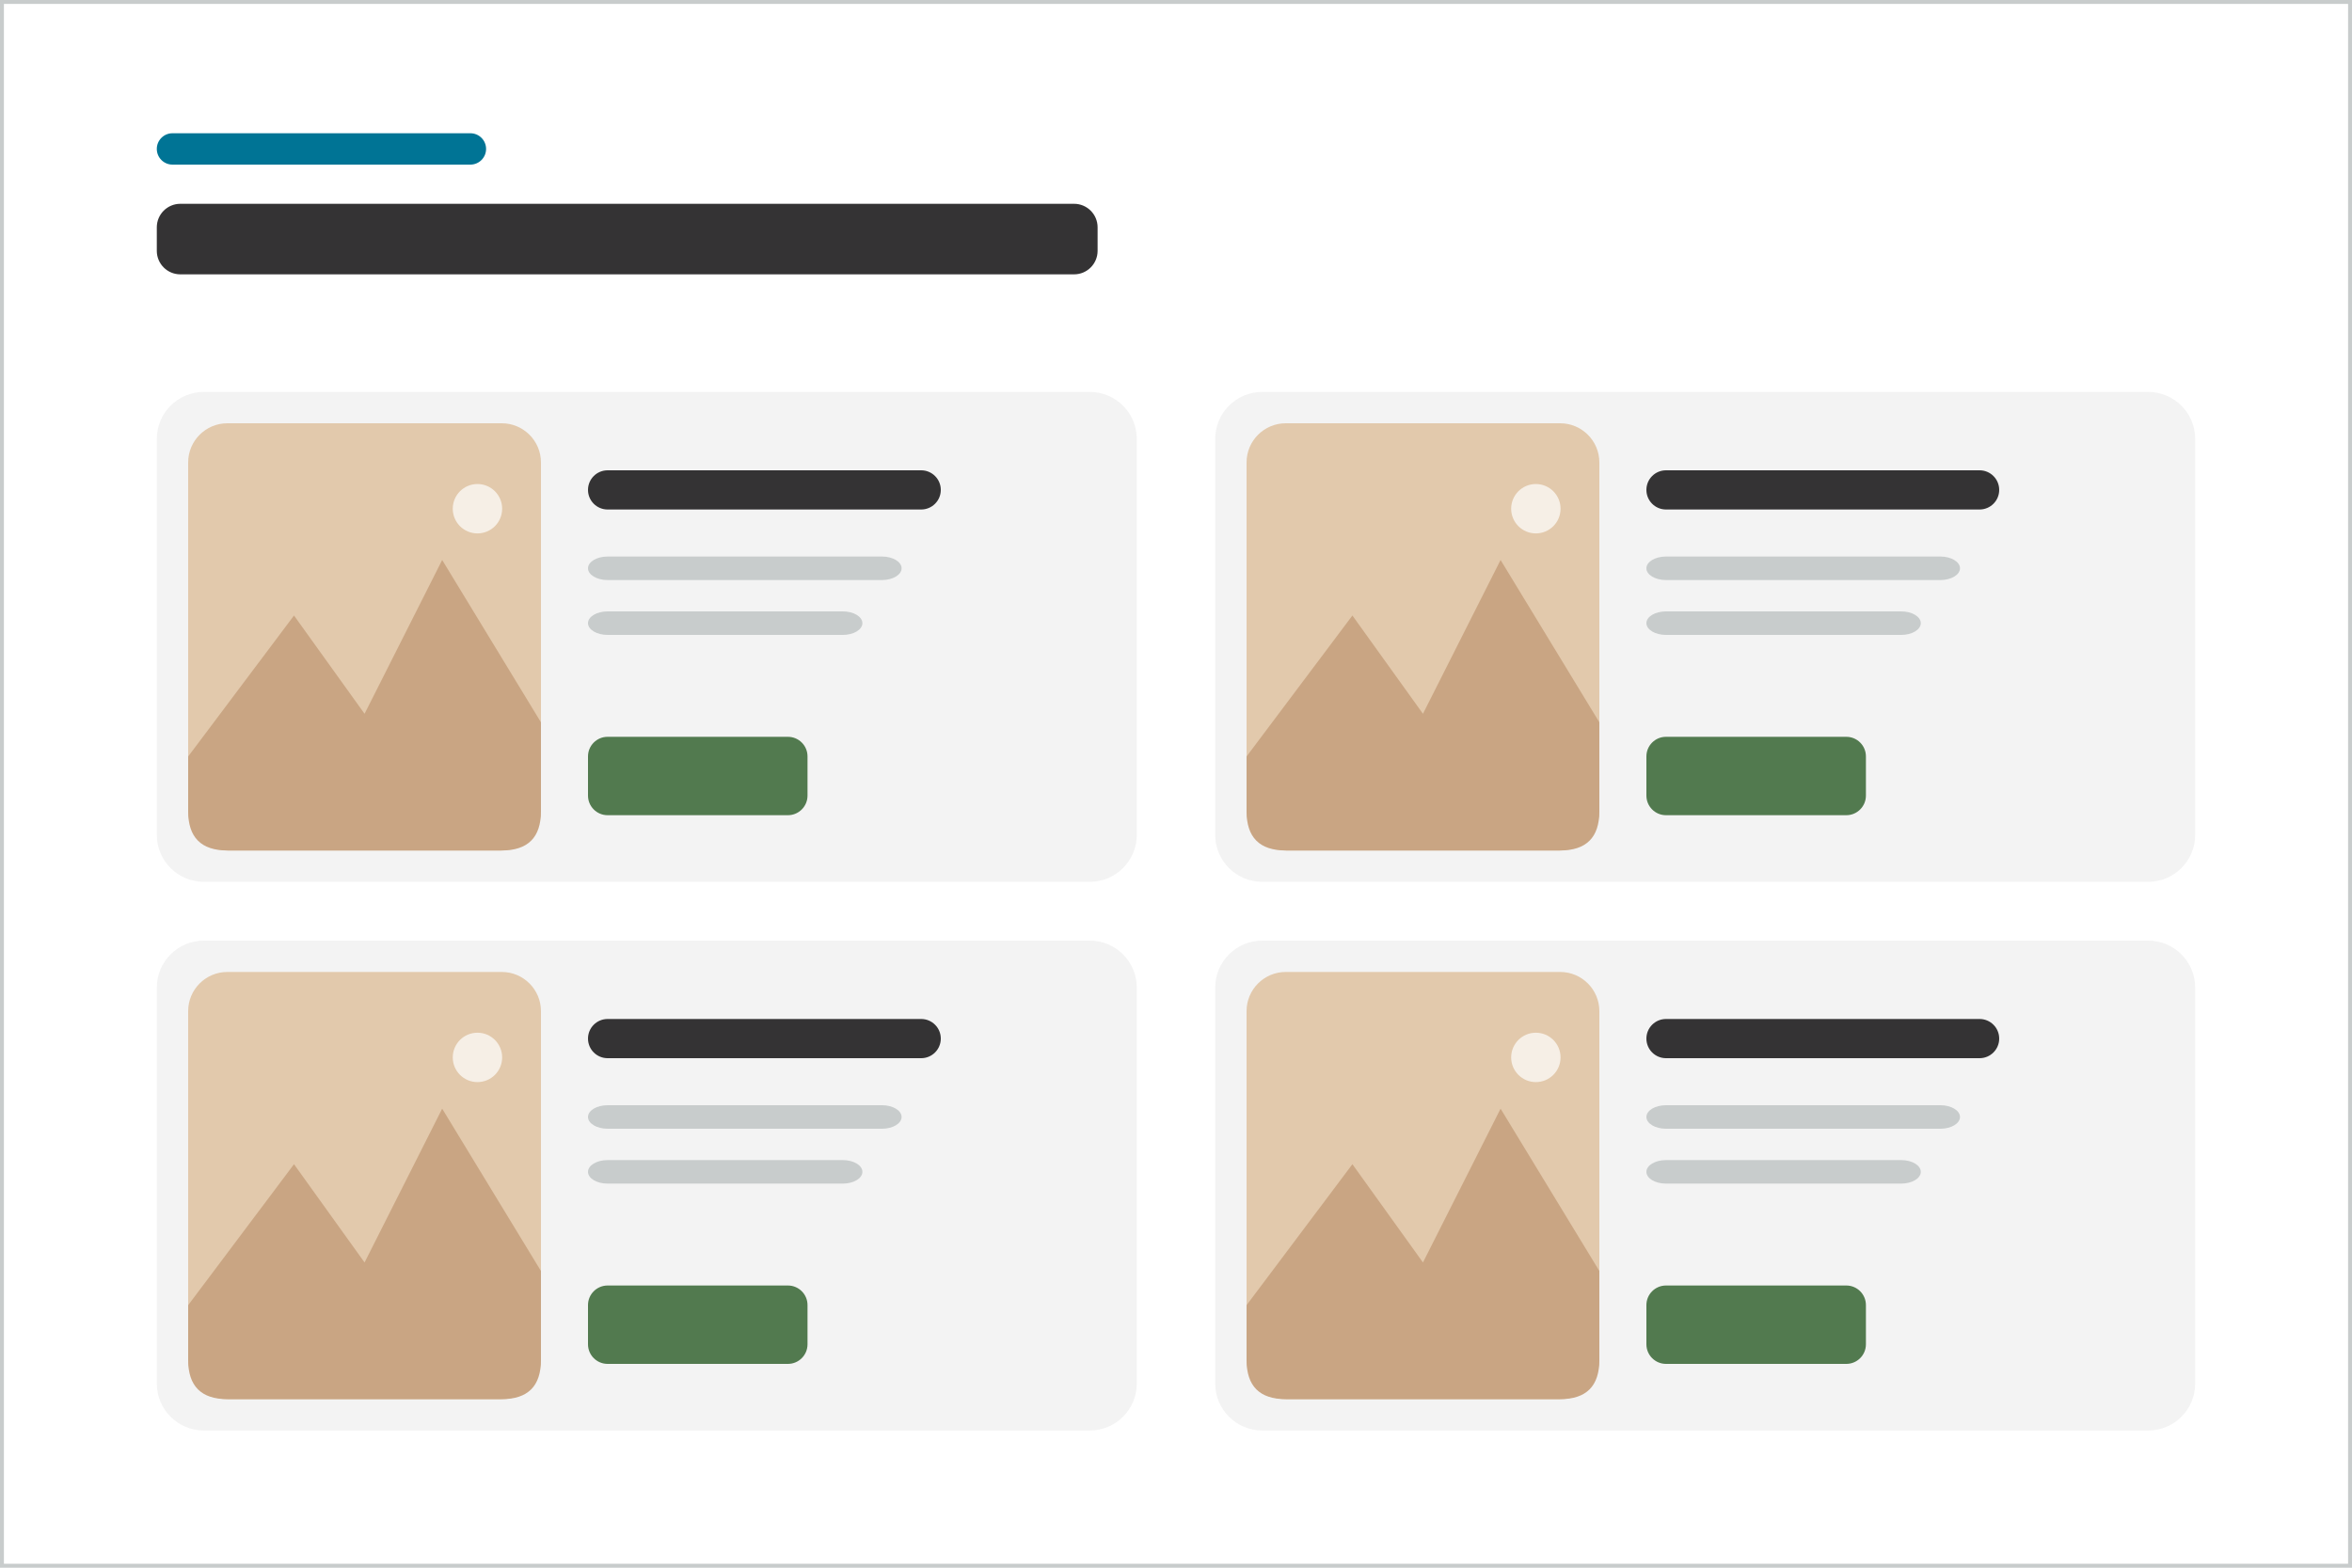
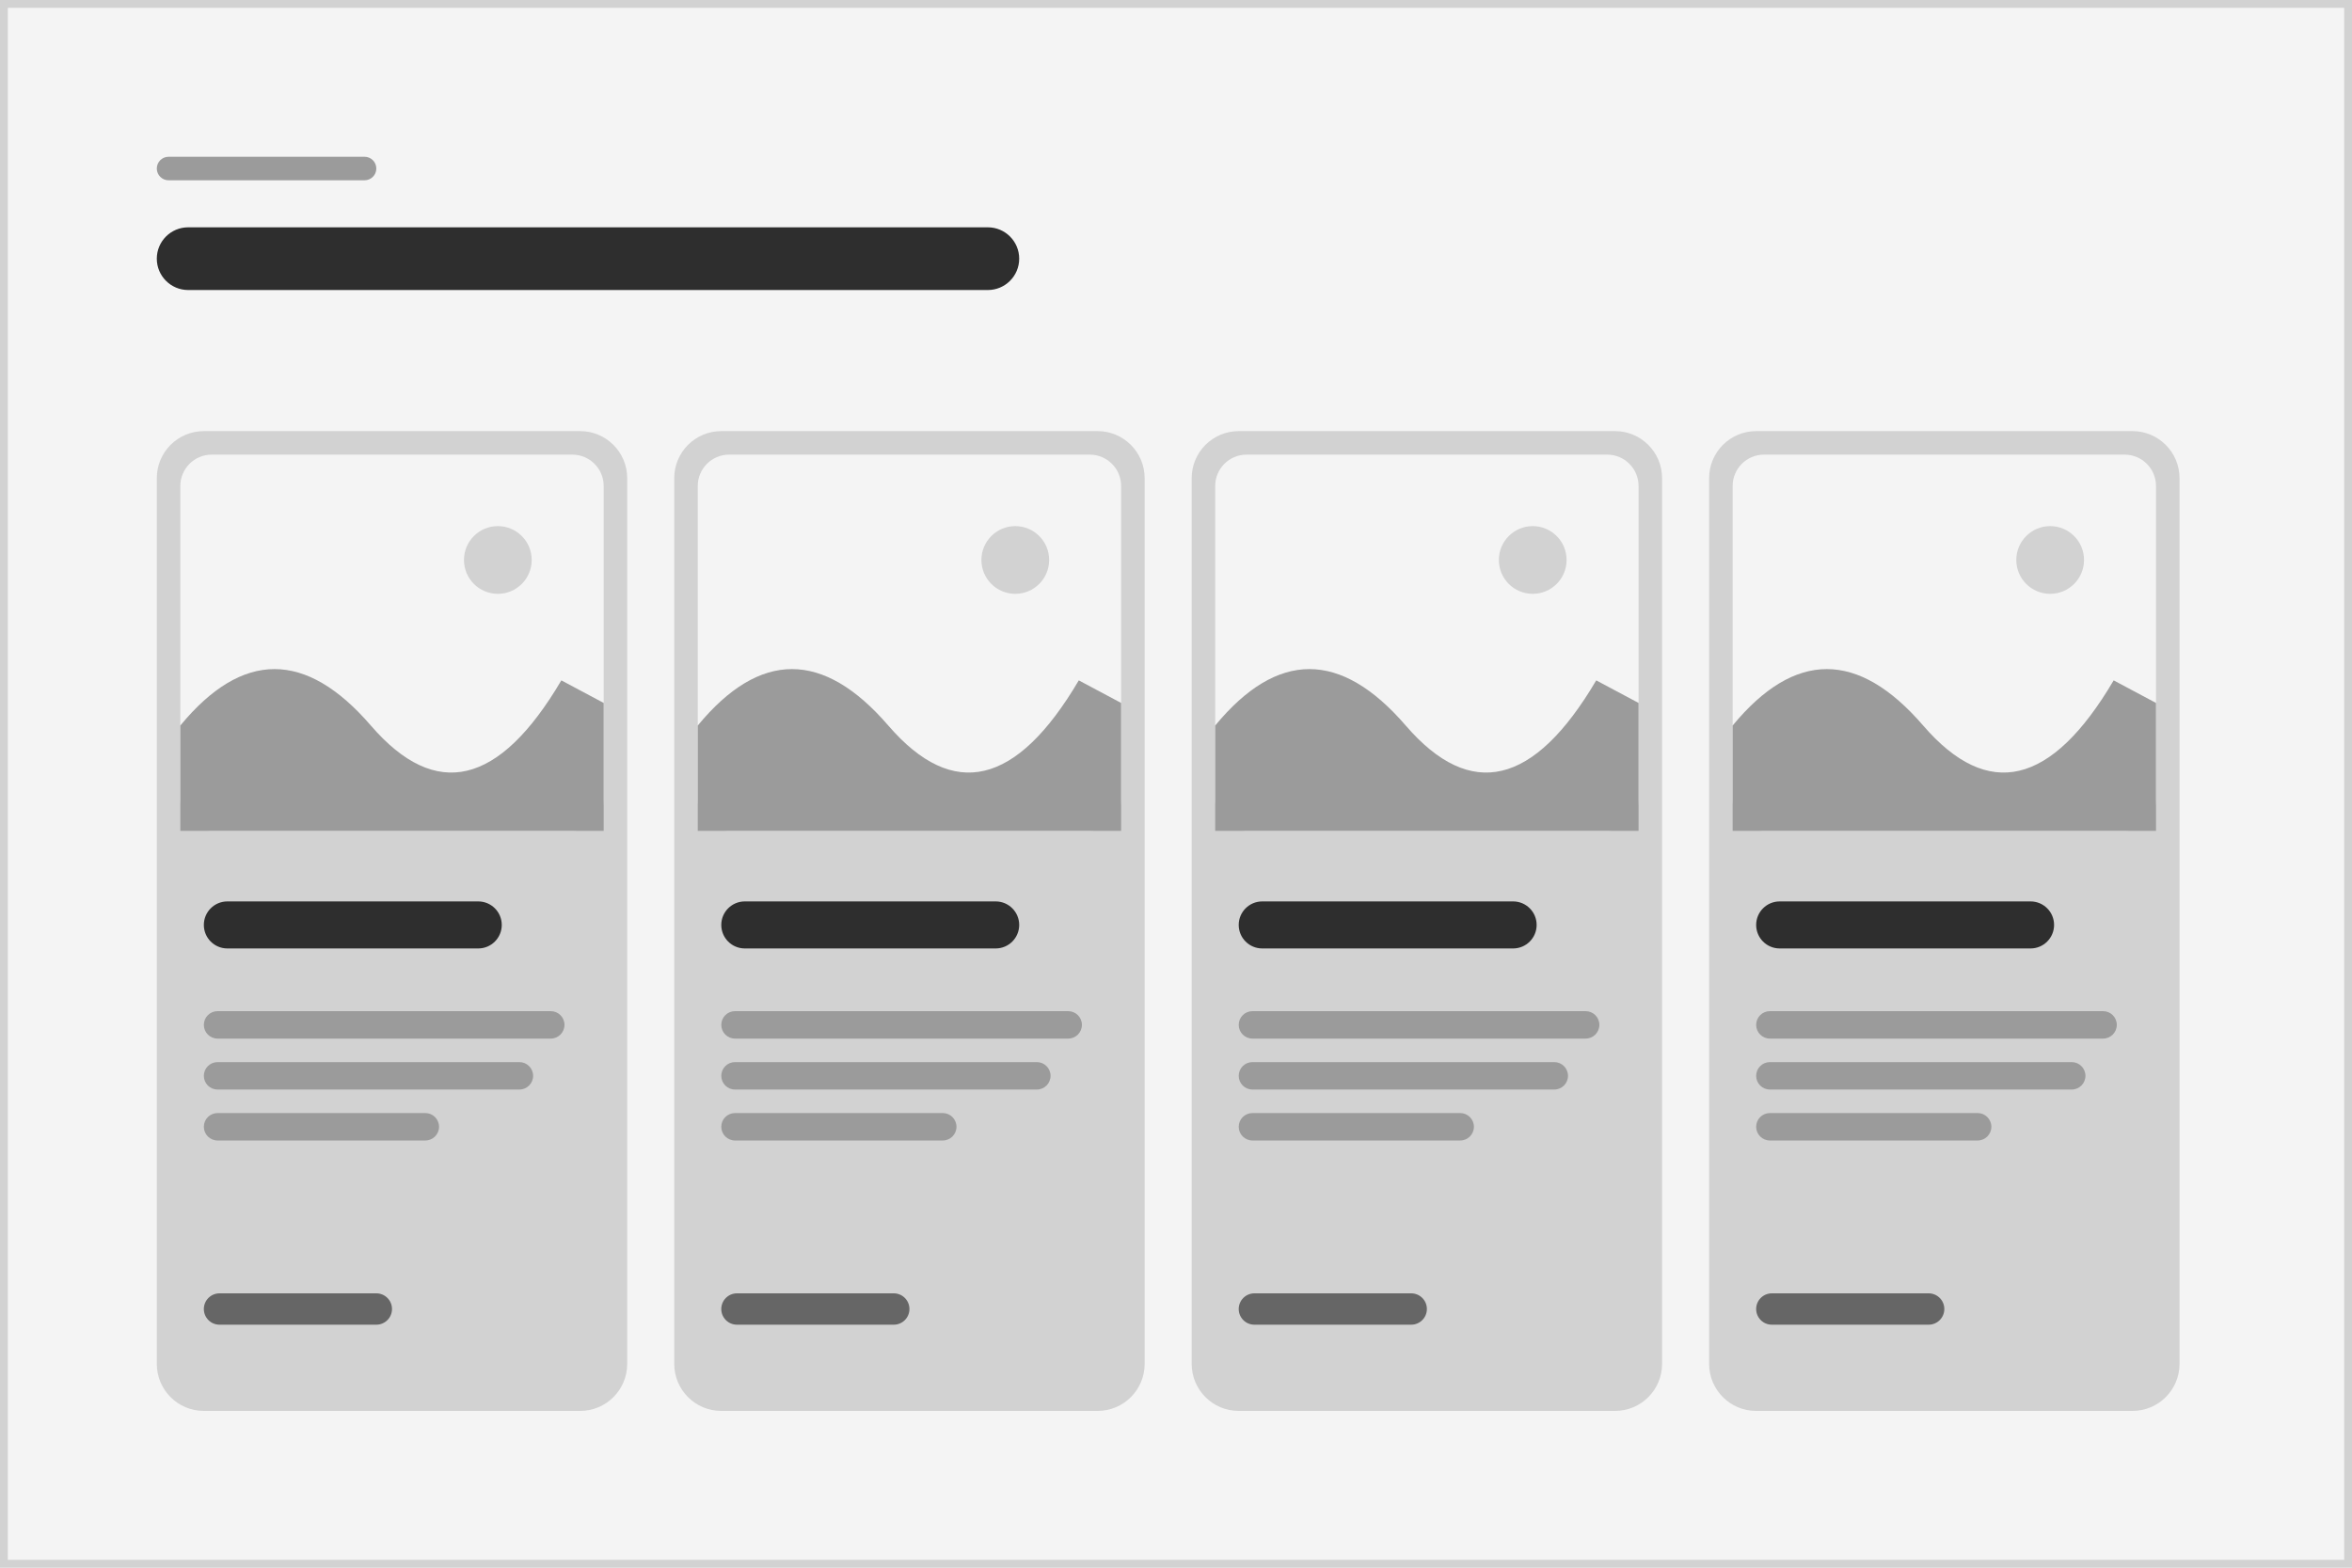
<svg xmlns="http://www.w3.org/2000/svg" viewBox="0 0 600 400" width="600" height="400" role="img">
-   <rect width="600" height="400" fill="#ffffff" />
-   <rect x="0.5" y="0.5" width="599" height="399" fill="none" stroke="#c8cccc" />
-   <rect x="40" y="34" width="84.0" height="8" rx="4" fill="#007495" />
-   <rect x="40" y="52" width="240" height="18" rx="6" fill="#343334" />
-   <rect x="40" y="100" width="250" height="125" rx="12" fill="#f3f3f3" />
-   <rect x="48" y="108" width="90" height="109" rx="10" fill="#e2c9ac" />
-   <path d="M48 193.02 L75.0 157.05 L93.0 182.12 L112.8 142.88 L138 184.3 V207 Q138 217 128 217 H58 Q48 217 48 207Z" fill="#c9a583" />
-   <circle cx="121.8" cy="129.8" r="6.3" fill="#fff" opacity=".7" />
-   <rect x="150" y="120" width="90" height="10" rx="5" fill="#343334" />
-   <rect x="150" y="142" width="80" height="6" rx="5" fill="#c8cccc" />
-   <rect x="150" y="156" width="70" height="6" rx="5" fill="#c8cccc" />
-   <rect x="150" y="188" width="56" height="20" rx="5" fill="#527a4f" />
-   <rect x="310" y="100" width="250" height="125" rx="12" fill="#f3f3f3" />
-   <rect x="318" y="108" width="90" height="109" rx="10" fill="#e2c9ac" />
-   <path d="M318 193.02 L345.0 157.05 L363.0 182.12 L382.8 142.88 L408 184.3 V207 Q408 217 398 217 H328 Q318 217 318 207Z" fill="#c9a583" />
-   <circle cx="391.8" cy="129.8" r="6.3" fill="#fff" opacity=".7" />
-   <rect x="420" y="120" width="90" height="10" rx="5" fill="#343334" />
-   <rect x="420" y="142" width="80" height="6" rx="5" fill="#c8cccc" />
-   <rect x="420" y="156" width="70" height="6" rx="5" fill="#c8cccc" />
-   <rect x="420" y="188" width="56" height="20" rx="5" fill="#527a4f" />
-   <rect x="40" y="240" width="250" height="125" rx="12" fill="#f3f3f3" />
-   <rect x="48" y="248" width="90" height="109" rx="10" fill="#e2c9ac" />
-   <path d="M48 333.02 L75.0 297.05 L93.0 322.12 L112.8 282.88 L138 324.3 V347 Q138 357 128 357 H58 Q48 357 48 347Z" fill="#c9a583" />
-   <circle cx="121.8" cy="269.8" r="6.3" fill="#fff" opacity=".7" />
-   <rect x="150" y="260" width="90" height="10" rx="5" fill="#343334" />
-   <rect x="150" y="282" width="80" height="6" rx="5" fill="#c8cccc" />
-   <rect x="150" y="296" width="70" height="6" rx="5" fill="#c8cccc" />
-   <rect x="150" y="328" width="56" height="20" rx="5" fill="#527a4f" />
-   <rect x="310" y="240" width="250" height="125" rx="12" fill="#f3f3f3" />
-   <rect x="318" y="248" width="90" height="109" rx="10" fill="#e2c9ac" />
-   <path d="M318 333.02 L345.0 297.05 L363.0 322.12 L382.8 282.88 L408 324.3 V347 Q408 357 398 357 H328 Q318 357 318 347Z" fill="#c9a583" />
-   <circle cx="391.8" cy="269.8" r="6.3" fill="#fff" opacity=".7" />
-   <rect x="420" y="260" width="90" height="10" rx="5" fill="#343334" />
-   <rect x="420" y="282" width="80" height="6" rx="5" fill="#c8cccc" />
-   <rect x="420" y="296" width="70" height="6" rx="5" fill="#c8cccc" />
-   <rect x="420" y="328" width="56" height="20" rx="5" fill="#527a4f" />
+   <rect x="0" y="0" width="600" height="400" rx="0" fill="#f4f4f4" />
+   <rect x="1" y="1" width="598" height="398" rx="0" fill="none" stroke="#d2d2d2" stroke-width="2" />
+   <rect x="40" y="40" width="56" height="6" rx="3" fill="#9b9b9b" />
+   <rect x="40" y="58" width="220" height="16" rx="8" fill="#2e2e2e" />
+   <rect x="40" y="110" width="120" height="250" rx="12" fill="#d2d2d2" />
+   <g>
+     <rect x="46" y="116" width="108" height="96" rx="8" fill="#f4f4f4" />
+     <path d="M46 212 L46 185.12 Q69.76 156.32 94.6 185.12 T143.2 173.6 L154 179.36 L154 212 Z" fill="#9b9b9b" />
+     <circle cx="127" cy="142.88" r="8.64" fill="#d2d2d2" />
+   </g>
+   <rect x="52" y="230" width="76" height="12" rx="6" fill="#2e2e2e" />
+   <rect x="52" y="258" width="92" height="7" rx="3.5" fill="#9b9b9b" />
+   <rect x="52" y="271" width="84" height="7" rx="3.5" fill="#9b9b9b" />
+   <rect x="52" y="284" width="60" height="7" rx="3.5" fill="#9b9b9b" />
+   <rect x="52" y="330" width="48" height="8" rx="4" fill="#666666" />
+   <rect x="172" y="110" width="120" height="250" rx="12" fill="#d2d2d2" />
+   <g>
+     <rect x="178" y="116" width="108" height="96" rx="8" fill="#f4f4f4" />
+     <path d="M178 212 L178 185.12 Q201.76 156.32 226.6 185.12 T275.2 173.6 L286 179.36 L286 212 Z" fill="#9b9b9b" />
+     <circle cx="259" cy="142.88" r="8.64" fill="#d2d2d2" />
+   </g>
+   <rect x="184" y="230" width="76" height="12" rx="6" fill="#2e2e2e" />
+   <rect x="184" y="258" width="92" height="7" rx="3.5" fill="#9b9b9b" />
+   <rect x="184" y="271" width="84" height="7" rx="3.5" fill="#9b9b9b" />
+   <rect x="184" y="284" width="60" height="7" rx="3.5" fill="#9b9b9b" />
+   <rect x="184" y="330" width="48" height="8" rx="4" fill="#666666" />
+   <rect x="304" y="110" width="120" height="250" rx="12" fill="#d2d2d2" />
+   <g>
+     <rect x="310" y="116" width="108" height="96" rx="8" fill="#f4f4f4" />
+     <path d="M310 212 L310 185.12 Q333.76 156.32 358.6 185.12 T407.2 173.6 L418 179.36 L418 212 Z" fill="#9b9b9b" />
+     <circle cx="391" cy="142.88" r="8.64" fill="#d2d2d2" />
+   </g>
+   <rect x="316" y="230" width="76" height="12" rx="6" fill="#2e2e2e" />
+   <rect x="316" y="258" width="92" height="7" rx="3.5" fill="#9b9b9b" />
+   <rect x="316" y="271" width="84" height="7" rx="3.5" fill="#9b9b9b" />
+   <rect x="316" y="284" width="60" height="7" rx="3.5" fill="#9b9b9b" />
+   <rect x="316" y="330" width="48" height="8" rx="4" fill="#666666" />
+   <rect x="436" y="110" width="120" height="250" rx="12" fill="#d2d2d2" />
+   <g>
+     <rect x="442" y="116" width="108" height="96" rx="8" fill="#f4f4f4" />
+     <path d="M442 212 L442 185.12 Q465.76 156.32 490.6 185.12 T539.2 173.6 L550 179.36 L550 212 Z" fill="#9b9b9b" />
+     <circle cx="523" cy="142.88" r="8.64" fill="#d2d2d2" />
+   </g>
+   <rect x="448" y="230" width="76" height="12" rx="6" fill="#2e2e2e" />
+   <rect x="448" y="258" width="92" height="7" rx="3.5" fill="#9b9b9b" />
+   <rect x="448" y="271" width="84" height="7" rx="3.5" fill="#9b9b9b" />
+   <rect x="448" y="284" width="60" height="7" rx="3.5" fill="#9b9b9b" />
+   <rect x="448" y="330" width="48" height="8" rx="4" fill="#666666" />
</svg>
